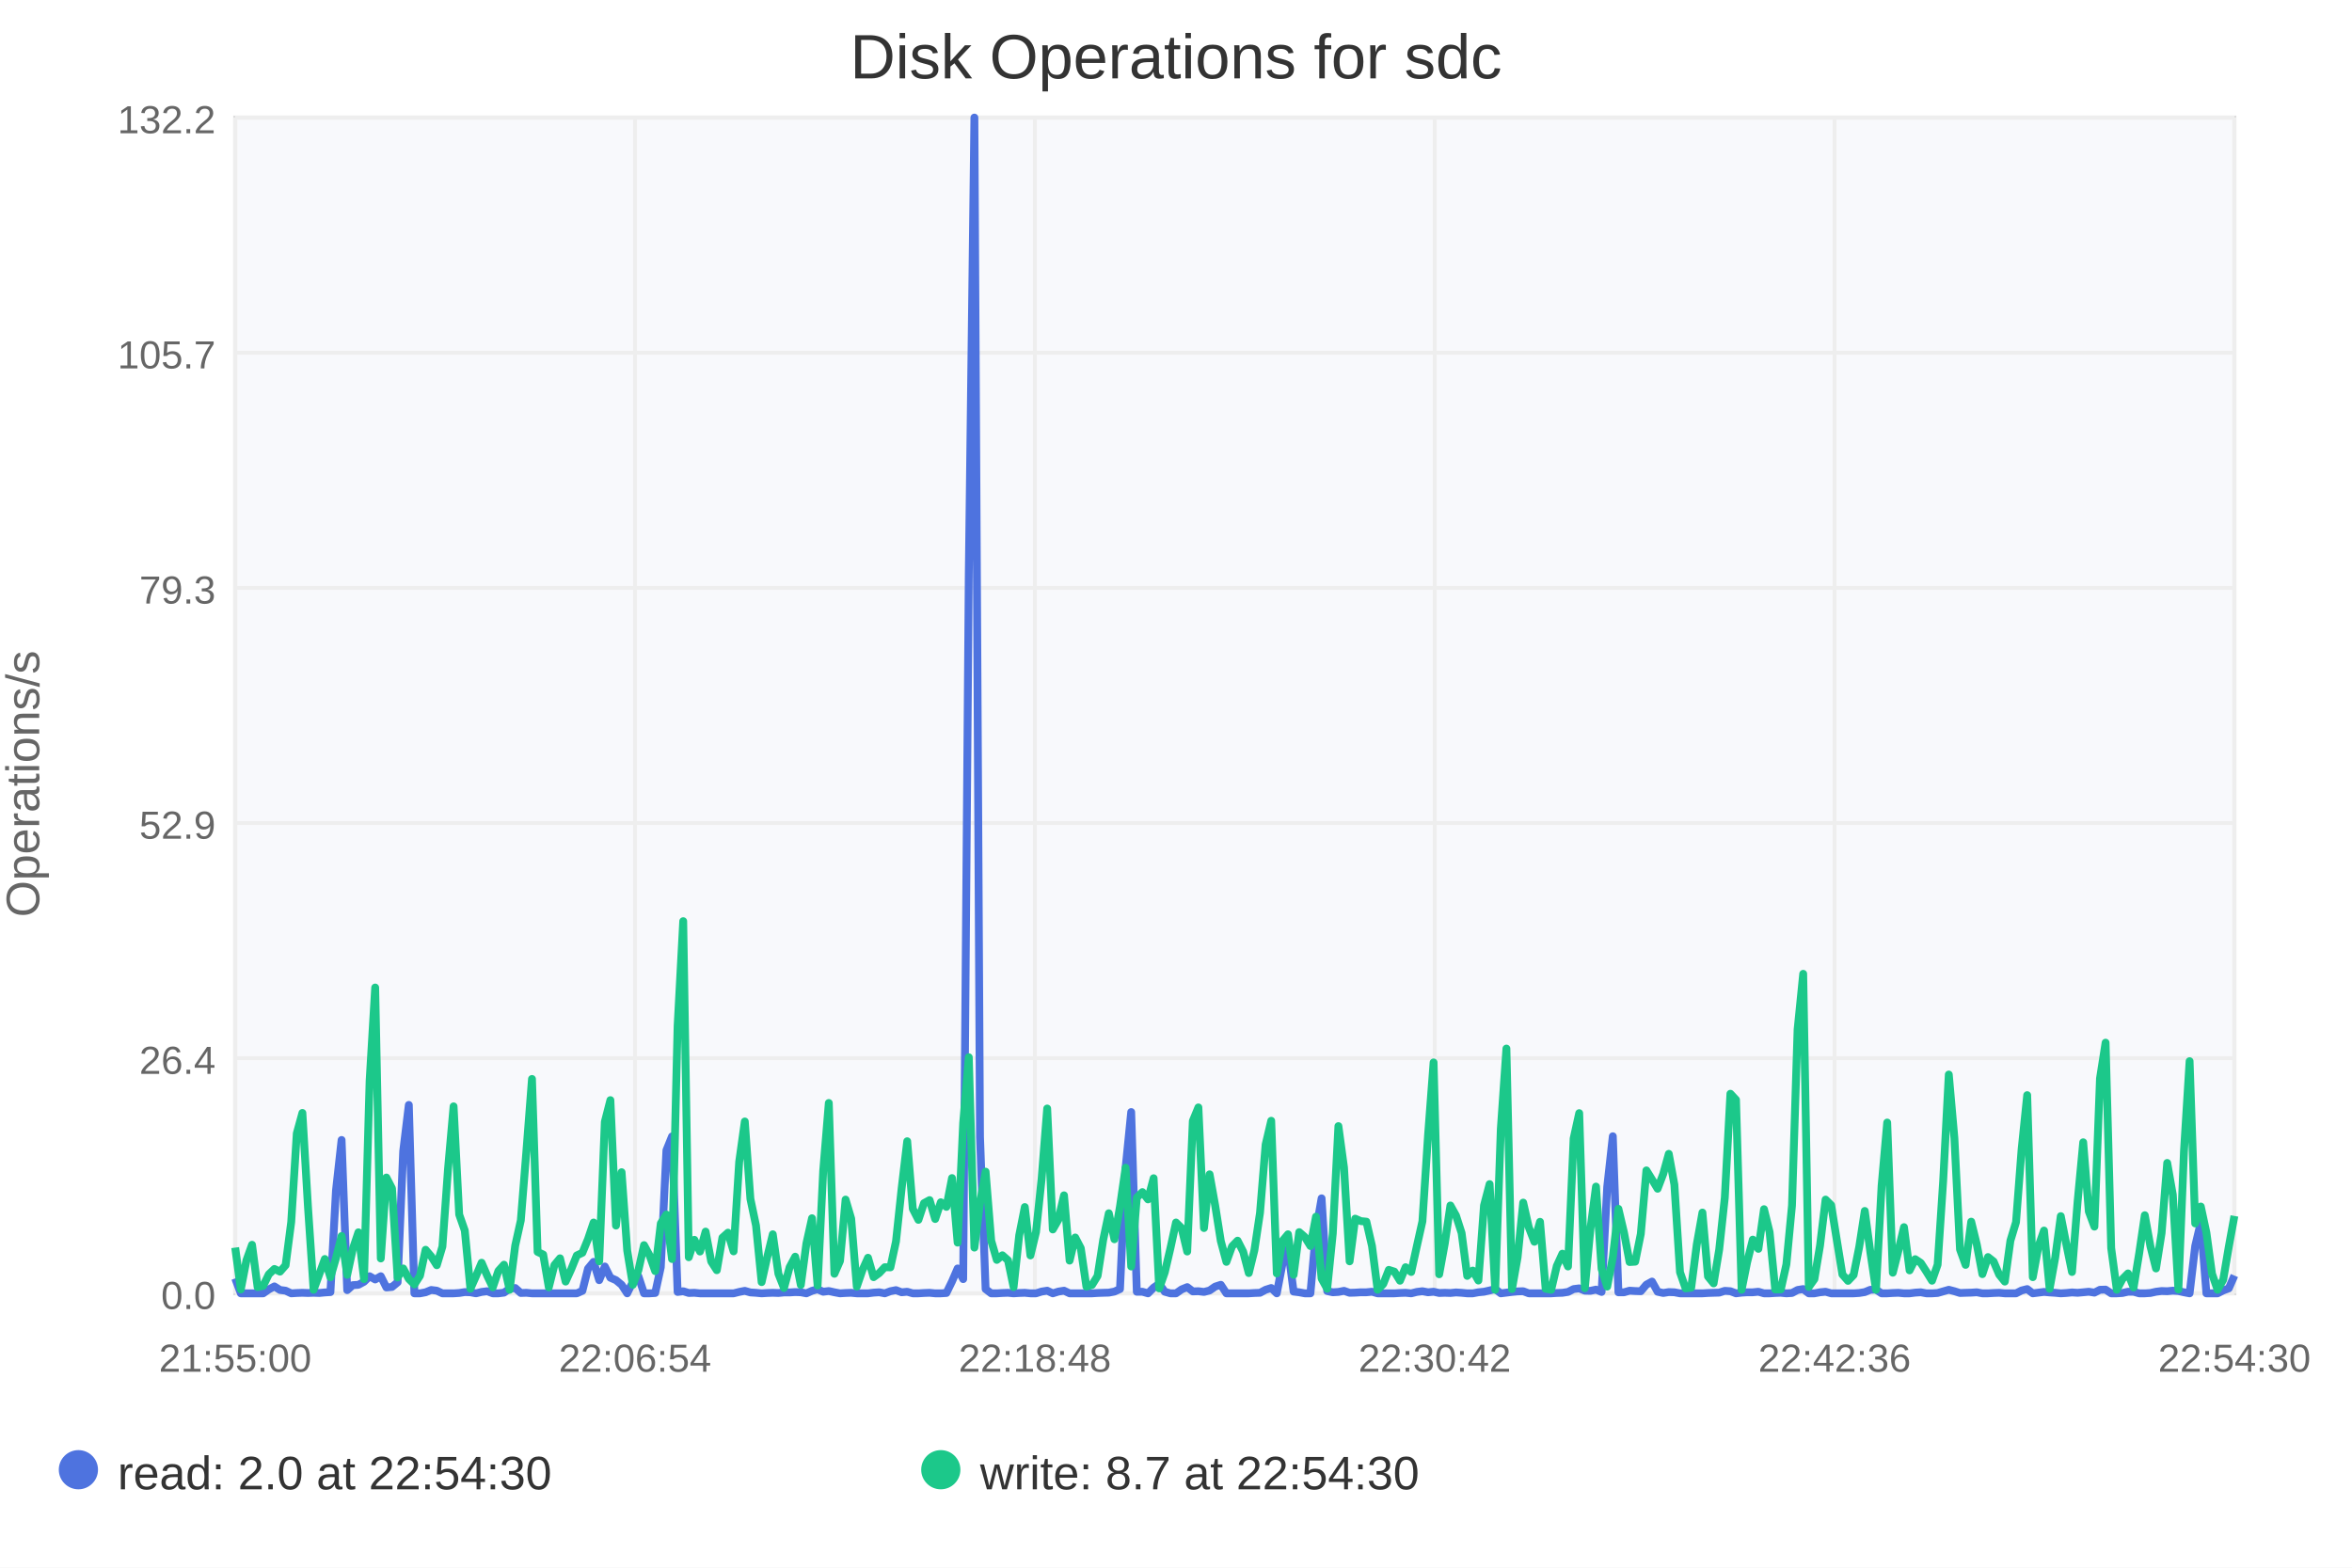
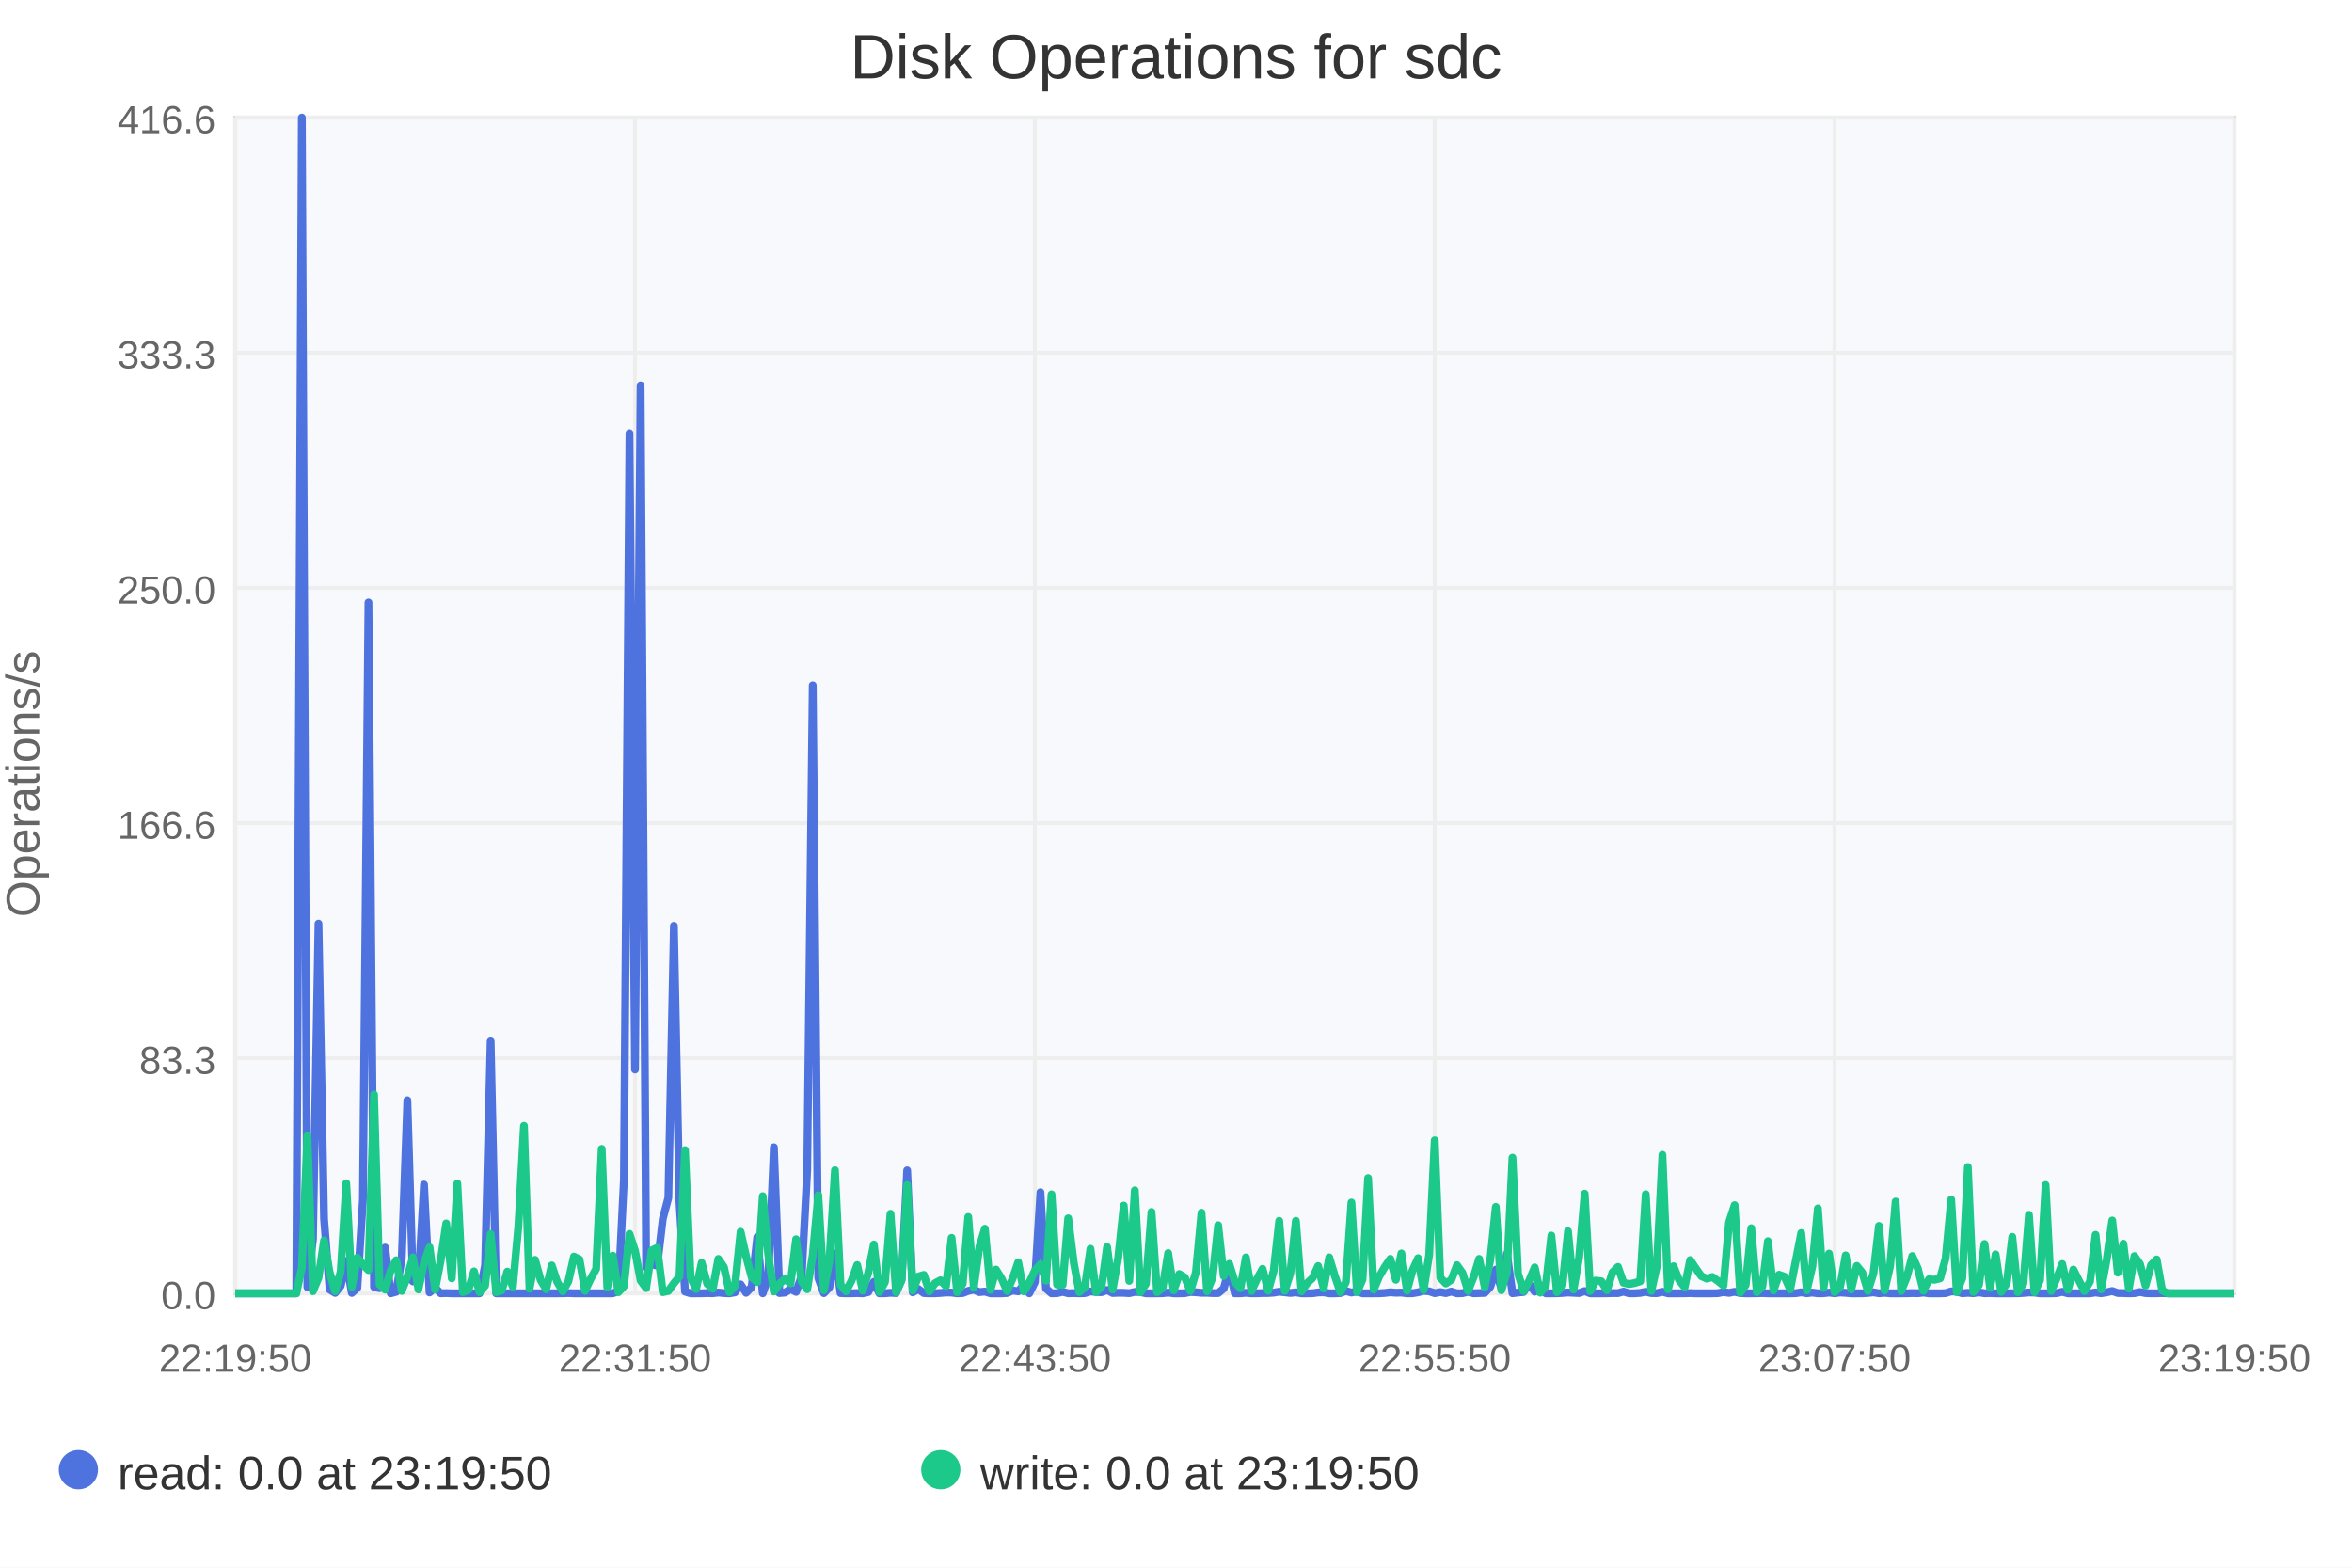
<svg xmlns="http://www.w3.org/2000/svg" width="600" height="400" style="font-family: Arial, sans-serif;">
  <rect width="600" height="400" fill="#ffffff" />
  <g transform="translate(60,30)">
    <rect width="510" height="300" fill="#f8f9fc" stroke="#ddd" />
    <g stroke-width="1">
      <line x1="0" y1="300" x2="510" y2="300" stroke="#eee" />
      <text x="-5" y="304" text-anchor="end" font-size="10" fill="#666">0.0</text>
      <line x1="0" y1="240" x2="510" y2="240" stroke="#eee" />
-       <text x="-5" y="244" text-anchor="end" font-size="10" fill="#666">26.4</text>
+       <text x="-5" y="244" text-anchor="end" font-size="10" fill="#666">83.3</text>
      <line x1="0" y1="180" x2="510" y2="180" stroke="#eee" />
-       <text x="-5" y="184" text-anchor="end" font-size="10" fill="#666">52.9</text>
+       <text x="-5" y="184" text-anchor="end" font-size="10" fill="#666">166.6</text>
      <line x1="0" y1="120" x2="510" y2="120" stroke="#eee" />
-       <text x="-5" y="124" text-anchor="end" font-size="10" fill="#666">79.3</text>
+       <text x="-5" y="124" text-anchor="end" font-size="10" fill="#666">250.0</text>
      <line x1="0" y1="60" x2="510" y2="60" stroke="#eee" />
-       <text x="-5" y="64" text-anchor="end" font-size="10" fill="#666">105.7</text>
+       <text x="-5" y="64" text-anchor="end" font-size="10" fill="#666">333.3</text>
      <line x1="0" y1="0" x2="510" y2="0" stroke="#eee" />
-       <text x="-5" y="4" text-anchor="end" font-size="10" fill="#666">132.2</text>
+       <text x="-5" y="4" text-anchor="end" font-size="10" fill="#666">416.6</text>
    </g>
    <g stroke-width="1">
      <line x1="0" y1="0" x2="0" y2="300" stroke="#eee" />
-       <text x="0" y="320" text-anchor="middle" font-size="10" fill="#666">21:55:00</text>
+       <text x="0" y="320" text-anchor="middle" font-size="10" fill="#666">22:19:50</text>
      <line x1="102" y1="0" x2="102" y2="300" stroke="#eee" />
-       <text x="102" y="320" text-anchor="middle" font-size="10" fill="#666">22:06:54</text>
+       <text x="102" y="320" text-anchor="middle" font-size="10" fill="#666">22:31:50</text>
      <line x1="204" y1="0" x2="204" y2="300" stroke="#eee" />
-       <text x="204" y="320" text-anchor="middle" font-size="10" fill="#666">22:18:48</text>
+       <text x="204" y="320" text-anchor="middle" font-size="10" fill="#666">22:43:50</text>
      <line x1="306" y1="0" x2="306" y2="300" stroke="#eee" />
-       <text x="306" y="320" text-anchor="middle" font-size="10" fill="#666">22:30:42</text>
+       <text x="306" y="320" text-anchor="middle" font-size="10" fill="#666">22:55:50</text>
      <line x1="408" y1="0" x2="408" y2="300" stroke="#eee" />
-       <text x="408" y="320" text-anchor="middle" font-size="10" fill="#666">22:42:36</text>
+       <text x="408" y="320" text-anchor="middle" font-size="10" fill="#666">23:07:50</text>
      <line x1="510" y1="0" x2="510" y2="300" stroke="#eee" />
-       <text x="510" y="320" text-anchor="middle" font-size="10" fill="#666">22:54:30</text>
+       <text x="510" y="320" text-anchor="middle" font-size="10" fill="#666">23:19:50</text>
    </g>
-     <path d="M0.00,296.19 L1.43,300.00 L2.86,300.00 L4.29,300.00 L5.71,300.00 L7.14,300.00 L8.57,299.00 L10.00,298.23 L11.43,299.14 L12.86,299.32 L14.29,300.00 L15.71,299.91 L17.14,299.86 L18.57,299.91 L20.00,299.86 L21.43,299.91 L22.86,299.77 L24.29,299.68 L25.71,273.76 L27.14,260.87 L28.57,299.18 L30.00,297.91 L31.43,297.82 L32.86,297.05 L34.29,295.64 L35.71,296.46 L37.14,295.64 L38.57,298.50 L40.00,298.37 L41.43,297.19 L42.86,263.73 L44.29,251.93 L45.71,300.00 L47.14,300.00 L48.57,299.73 L50.00,299.14 L51.43,299.32 L52.86,300.00 L54.29,300.00 L55.71,300.00 L57.14,299.91 L58.57,299.68 L60.00,299.73 L61.43,300.00 L62.86,299.64 L64.29,299.46 L65.71,300.00 L67.14,300.00 L68.57,299.82 L70.00,298.82 L71.43,298.64 L72.86,299.91 L74.29,299.86 L75.71,300.00 L77.14,300.00 L78.57,300.00 L80.00,300.00 L81.43,300.00 L82.86,300.00 L84.29,300.00 L85.71,300.00 L87.14,300.00 L88.57,299.36 L90.00,293.69 L91.43,291.97 L92.86,296.64 L94.29,293.15 L95.71,296.01 L97.14,296.64 L98.57,297.82 L100.00,300.00 L101.43,297.09 L102.86,295.64 L104.29,300.00 L105.71,300.00 L107.14,299.91 L108.57,293.33 L110.00,263.50 L111.43,259.96 L112.86,299.64 L114.29,299.46 L115.71,299.91 L117.14,299.86 L118.57,300.00 L120.00,300.00 L121.43,300.00 L122.86,300.00 L124.29,300.00 L125.71,300.00 L127.14,300.00 L128.57,299.64 L130.00,299.36 L131.43,299.77 L132.86,299.86 L134.29,300.00 L135.71,299.91 L137.14,299.86 L138.57,299.91 L140.00,299.77 L141.43,299.77 L142.86,299.68 L144.29,299.73 L145.71,300.00 L147.14,299.36 L148.57,298.96 L150.00,299.59 L151.43,299.41 L152.86,299.73 L154.29,300.00 L155.71,299.91 L157.14,299.86 L158.57,300.00 L160.00,300.00 L161.43,300.00 L162.86,299.82 L164.29,299.73 L165.71,300.00 L167.14,299.46 L168.57,299.18 L170.00,299.73 L171.43,299.59 L172.86,300.00 L174.29,300.00 L175.71,299.91 L177.14,299.86 L178.57,300.00 L180.00,300.00 L181.43,299.91 L182.86,296.96 L184.29,293.65 L185.71,296.37 L187.14,116.48 L188.57,0.00 L190.00,260.05 L191.43,298.91 L192.86,300.00 L194.29,300.00 L195.71,299.91 L197.14,299.86 L198.57,300.00 L200.00,299.91 L201.43,299.86 L202.86,300.00 L204.29,300.00 L205.71,299.55 L207.14,299.32 L208.57,300.00 L210.00,299.55 L211.43,299.32 L212.86,300.00 L214.29,300.00 L215.71,300.00 L217.14,300.00 L218.57,300.00 L220.00,299.91 L221.43,299.86 L222.86,299.82 L224.29,299.55 L225.71,298.91 L227.14,268.00 L228.57,253.74 L230.00,299.59 L231.43,299.59 L232.86,300.00 L234.29,298.55 L235.71,297.55 L237.14,299.59 L238.57,300.00 L240.00,300.00 L241.43,299.00 L242.86,298.41 L244.29,299.50 L245.71,299.46 L247.14,299.64 L248.57,299.27 L250.00,298.28 L251.43,297.82 L252.86,300.00 L254.29,300.00 L255.71,300.00 L257.14,300.00 L258.57,300.00 L260.00,299.91 L261.43,299.86 L262.86,299.09 L264.29,298.64 L265.71,300.00 L267.14,292.56 L268.57,288.65 L270.00,299.55 L271.43,299.73 L272.86,300.00 L274.29,300.00 L275.71,284.02 L277.14,275.76 L278.57,299.41 L280.00,299.73 L281.43,299.64 L282.86,299.36 L284.29,299.86 L285.71,299.82 L287.14,299.73 L288.57,299.73 L290.00,299.59 L291.43,300.00 L292.86,300.00 L294.29,300.00 L295.71,300.00 L297.14,299.91 L298.57,299.86 L300.00,300.00 L301.43,299.64 L302.86,299.46 L304.29,299.73 L305.71,299.59 L307.14,299.91 L308.57,299.86 L310.00,299.91 L311.43,299.77 L312.86,299.86 L314.29,300.00 L315.71,300.00 L317.14,299.73 L318.57,299.59 L320.00,299.27 L321.43,298.91 L322.86,300.00 L324.29,299.82 L325.71,299.64 L327.14,299.50 L328.57,299.46 L330.00,300.00 L331.43,300.00 L332.86,300.00 L334.29,300.00 L335.71,300.00 L337.14,299.91 L338.57,299.86 L340.00,299.64 L341.43,298.91 L342.86,298.73 L344.29,299.32 L345.71,299.36 L347.14,299.05 L348.57,299.64 L350.00,272.86 L351.43,259.92 L352.86,299.73 L354.29,299.73 L355.71,299.32 L357.14,299.41 L358.57,299.46 L360.00,297.78 L361.43,297.00 L362.86,299.59 L364.29,299.91 L365.71,299.68 L367.14,299.73 L368.57,300.00 L370.00,300.00 L371.43,300.00 L372.86,300.00 L374.29,300.00 L375.71,299.91 L377.14,299.86 L378.57,299.82 L380.00,299.36 L381.43,299.46 L382.86,300.00 L384.29,299.82 L385.71,299.73 L387.14,299.73 L388.57,299.59 L390.00,300.00 L391.43,300.00 L392.86,299.91 L394.29,299.86 L395.71,300.00 L397.14,299.91 L398.57,299.14 L400.00,298.91 L401.43,300.00 L402.86,300.00 L404.29,299.73 L405.71,299.59 L407.14,300.00 L408.57,300.00 L410.00,300.00 L411.43,300.00 L412.86,300.00 L414.29,299.91 L415.71,299.68 L417.14,299.09 L418.57,299.05 L420.00,300.00 L421.43,300.00 L422.86,299.91 L424.29,299.86 L425.71,300.00 L427.14,300.00 L428.57,299.82 L430.00,299.73 L431.43,300.00 L432.86,300.00 L434.29,299.91 L435.71,299.50 L437.14,299.09 L438.57,299.46 L440.00,299.91 L441.43,299.86 L442.86,299.82 L444.29,299.73 L445.71,300.00 L447.14,300.00 L448.57,299.91 L450.00,299.86 L451.43,300.00 L452.86,300.00 L454.29,300.00 L455.71,299.27 L457.14,298.91 L458.57,300.00 L460.00,299.82 L461.43,299.64 L462.86,299.77 L464.29,299.86 L465.71,300.00 L467.14,299.91 L468.57,299.77 L470.00,299.86 L471.43,299.73 L472.86,299.59 L474.29,299.82 L475.71,299.09 L477.14,299.05 L478.57,300.00 L480.00,300.00 L481.43,299.91 L482.86,299.59 L484.29,299.59 L485.71,300.00 L487.14,300.00 L488.57,299.91 L490.00,299.59 L491.43,299.41 L492.86,299.46 L494.29,299.32 L495.71,299.41 L497.14,299.73 L498.57,300.00 L500.00,287.93 L501.43,281.89 L502.86,300.00 L504.29,300.00 L505.71,300.00 L507.14,299.27 L508.57,298.73 L510.00,295.46" stroke="#4e73df" fill="none" stroke-width="2" stroke-linejoin="round" />
-     <path d="M0.00,288.33 L1.43,299.00 L2.86,291.60 L4.29,287.61 L5.71,298.41 L7.14,298.09 L8.57,295.14 L10.00,293.78 L11.43,294.46 L12.86,292.83 L14.29,281.80 L15.71,259.19 L17.14,253.97 L18.57,277.98 L20.00,299.09 L21.43,295.19 L22.86,291.24 L24.29,295.91 L25.71,291.01 L27.14,285.38 L28.57,295.28 L30.00,288.70 L31.43,284.43 L32.86,296.37 L34.29,245.76 L35.71,221.97 L37.14,291.10 L38.57,270.45 L40.00,273.22 L41.43,295.96 L42.86,293.65 L44.29,296.32 L45.71,297.73 L47.14,295.51 L48.57,288.88 L50.00,290.56 L51.43,292.83 L52.86,288.06 L54.29,268.27 L55.71,252.29 L57.14,279.89 L58.57,283.98 L60.00,298.82 L61.43,295.60 L62.86,292.19 L64.29,295.51 L65.71,298.46 L67.14,294.28 L68.57,292.69 L70.00,299.09 L71.43,287.83 L72.86,281.39 L74.29,263.64 L75.71,245.30 L77.14,289.42 L78.57,290.10 L80.00,298.46 L81.43,292.78 L82.86,291.06 L84.29,297.00 L85.71,293.87 L87.14,290.33 L88.57,289.65 L90.00,286.16 L91.43,281.93 L92.86,291.83 L94.29,256.24 L95.71,250.70 L97.14,282.71 L98.57,269.09 L100.00,289.06 L101.43,297.82 L102.86,294.10 L104.29,287.70 L105.71,290.33 L107.14,294.33 L108.57,282.16 L110.00,279.89 L111.43,291.24 L112.86,231.77 L114.29,205.04 L115.71,290.79 L117.14,286.34 L118.57,289.33 L120.00,284.25 L121.43,291.87 L122.86,294.10 L124.29,285.79 L125.71,284.52 L127.14,289.29 L128.57,266.41 L130.00,256.15 L131.43,275.90 L132.86,282.71 L134.29,297.14 L135.71,290.79 L137.14,284.93 L138.57,295.01 L140.00,298.64 L141.43,293.33 L142.86,290.65 L144.29,297.87 L145.71,287.29 L147.14,280.84 L148.57,298.00 L150.00,268.72 L151.43,251.43 L152.86,295.01 L154.29,291.74 L155.71,276.08 L157.14,280.94 L158.57,298.28 L160.00,294.10 L161.43,290.92 L162.86,295.87 L164.29,294.83 L165.71,293.33 L167.14,293.37 L168.57,286.75 L170.00,273.31 L171.43,261.19 L172.86,278.44 L174.29,281.25 L175.71,276.99 L177.14,276.21 L178.57,281.03 L180.00,276.76 L181.43,277.94 L182.86,270.59 L184.29,287.06 L185.71,256.51 L187.14,239.76 L188.57,288.33 L190.00,276.99 L191.43,268.95 L192.86,286.56 L194.29,291.47 L195.71,290.29 L197.14,291.56 L198.57,298.41 L200.00,285.20 L201.43,277.98 L202.86,290.33 L204.29,284.38 L205.71,270.86 L207.14,252.84 L208.57,283.70 L210.00,281.21 L211.43,274.99 L212.86,291.65 L214.29,285.75 L215.71,288.47 L217.14,298.28 L218.57,297.87 L220.00,295.55 L221.43,286.34 L222.86,279.57 L224.29,286.20 L225.71,277.85 L227.14,267.95 L228.57,293.15 L230.00,275.58 L231.43,274.17 L232.86,276.03 L234.29,270.63 L235.71,298.73 L237.14,294.64 L238.57,288.52 L240.00,281.93 L241.43,283.34 L242.86,289.33 L244.29,256.01 L245.71,252.56 L247.14,283.34 L248.57,269.63 L250.00,277.62 L251.43,286.65 L252.86,291.97 L254.29,288.02 L255.71,286.56 L257.14,289.38 L258.57,294.83 L260.00,289.01 L261.43,279.44 L262.86,262.05 L264.29,255.97 L265.71,294.92 L267.14,286.65 L268.57,284.93 L270.00,295.28 L271.43,284.38 L272.86,285.61 L274.29,287.93 L275.71,280.44 L277.14,296.23 L278.57,298.82 L280.00,284.70 L281.43,257.33 L282.86,267.91 L284.29,291.83 L285.71,280.94 L287.14,281.57 L288.57,281.71 L290.00,287.93 L291.43,299.09 L292.86,297.64 L294.29,294.01 L295.71,294.46 L297.14,296.78 L298.57,293.33 L300.00,294.55 L301.43,288.02 L302.86,281.62 L304.29,259.78 L305.71,241.08 L307.14,295.14 L308.57,287.29 L310.00,277.58 L311.43,280.16 L312.86,284.61 L314.29,295.55 L315.71,294.19 L317.14,296.73 L318.57,277.58 L320.00,272.13 L321.43,299.09 L322.86,258.06 L324.29,237.54 L325.71,298.91 L327.14,290.83 L328.57,276.85 L330.00,283.16 L331.43,286.84 L332.86,281.75 L334.29,298.82 L335.71,299.09 L337.14,293.01 L338.57,289.88 L340.00,293.15 L341.43,260.51 L342.86,254.02 L344.29,298.68 L345.71,283.66 L347.14,272.76 L348.57,293.78 L350.00,298.28 L351.43,290.83 L352.86,278.44 L354.29,284.52 L355.71,292.01 L357.14,291.92 L358.57,284.84 L360.00,268.63 L361.43,270.95 L362.86,273.31 L364.29,269.54 L365.71,264.41 L367.14,272.27 L368.57,294.60 L370.00,298.73 L371.43,298.55 L372.86,287.47 L374.29,279.39 L375.71,295.69 L377.14,297.46 L378.57,288.83 L380.00,275.58 L381.43,249.07 L382.86,250.61 L384.29,299.09 L385.71,292.01 L387.14,286.29 L388.57,288.65 L390.00,278.53 L391.43,284.38 L392.86,299.00 L394.29,298.99 L395.71,292.61 L397.14,277.58 L398.57,232.68 L400.00,218.47 L401.43,298.37 L402.86,296.37 L404.29,287.83 L405.71,276.08 L407.14,277.49 L408.57,286.38 L410.00,295.19 L411.43,296.82 L412.86,295.32 L414.29,288.15 L415.71,278.98 L417.14,289.56 L418.57,299.09 L420.00,272.58 L421.43,256.42 L422.86,294.73 L424.29,289.11 L425.71,283.11 L427.14,294.14 L428.57,291.28 L430.00,292.24 L431.43,294.46 L432.86,296.78 L434.29,292.69 L435.71,271.27 L437.14,244.17 L438.57,260.37 L440.00,288.79 L441.43,292.74 L442.86,281.71 L444.29,287.56 L445.71,295.10 L447.14,290.74 L448.57,291.87 L450.00,295.23 L451.43,297.00 L452.86,286.56 L454.29,281.84 L455.71,263.32 L457.14,249.43 L458.57,295.87 L460.00,288.06 L461.43,283.98 L462.86,298.82 L464.29,290.88 L465.71,280.30 L467.14,287.56 L468.57,294.55 L470.00,276.62 L471.43,261.46 L472.86,279.12 L474.29,282.98 L475.71,245.17 L477.14,236.04 L478.57,288.47 L480.00,299.09 L481.43,296.37 L482.86,294.92 L484.29,298.50 L485.71,289.79 L487.14,280.07 L488.57,287.97 L490.00,293.65 L491.43,284.61 L492.86,266.73 L494.29,274.85 L495.71,299.00 L497.14,263.64 L498.57,240.76 L500.00,282.16 L501.43,277.85 L502.86,284.52 L504.29,295.01 L505.71,299.09 L507.14,296.55 L508.57,288.11 L510.00,280.25" stroke="#1cc88a" fill="none" stroke-width="2" stroke-linejoin="round" />
+     <path d="M0.00,300.00 L1.42,300.00 L2.83,300.00 L4.25,300.00 L5.67,300.00 L7.08,300.00 L8.50,300.00 L9.92,300.00 L11.33,300.00 L12.75,300.00 L14.17,300.00 L15.58,300.00 L17.00,0.00 L18.42,298.43 L19.83,286.12 L21.25,205.67 L22.67,280.97 L24.08,299.03 L25.50,299.89 L26.92,298.11 L28.33,291.77 L29.75,299.90 L31.17,298.61 L32.58,276.09 L34.00,123.73 L35.42,298.38 L36.83,298.70 L38.25,288.33 L39.67,300.00 L41.08,299.60 L42.50,290.93 L43.92,250.73 L45.33,296.95 L46.75,296.92 L48.17,272.25 L49.58,299.78 L51.00,298.57 L52.42,299.99 L53.83,299.94 L55.25,300.00 L56.67,300.00 L58.08,300.00 L59.50,300.00 L60.92,300.00 L62.33,300.00 L63.75,292.86 L65.17,235.71 L66.58,300.00 L68.00,300.00 L69.42,300.00 L70.83,300.00 L72.25,300.00 L73.67,300.00 L75.08,300.00 L76.50,300.00 L77.92,300.00 L79.33,300.00 L80.75,300.00 L82.17,300.00 L83.58,299.99 L85.00,299.94 L86.42,300.00 L87.83,300.00 L89.25,300.00 L90.67,300.00 L92.08,300.00 L93.50,300.00 L94.92,300.00 L96.33,300.00 L97.75,299.43 L99.17,270.89 L100.58,80.56 L102.00,242.90 L103.42,68.38 L104.83,293.47 L106.25,292.56 L107.67,292.94 L109.08,280.98 L110.50,275.61 L111.92,206.22 L113.33,276.62 L114.75,299.55 L116.17,300.00 L117.58,300.00 L119.00,299.99 L120.42,299.94 L121.83,299.98 L123.25,299.80 L124.67,299.94 L126.08,300.00 L127.50,299.75 L128.92,297.72 L130.33,299.87 L131.75,298.41 L133.17,285.68 L134.58,300.00 L136.00,295.86 L137.42,262.73 L138.83,299.93 L140.25,299.81 L141.67,298.89 L143.08,299.63 L144.50,295.64 L145.92,268.62 L147.33,144.87 L148.75,296.11 L150.17,299.96 L151.58,298.48 L153.00,289.82 L154.42,299.94 L155.83,300.00 L157.25,299.99 L158.67,299.94 L160.08,300.00 L161.50,299.68 L162.92,297.08 L164.33,300.00 L165.75,299.99 L167.17,299.86 L168.58,299.94 L170.00,296.51 L171.42,268.62 L172.83,299.75 L174.25,298.89 L175.67,299.94 L177.08,300.00 L178.50,299.99 L179.92,299.91 L181.33,299.78 L182.75,299.81 L184.17,300.00 L185.58,299.94 L187.00,299.38 L188.42,299.06 L189.83,299.69 L191.25,299.55 L192.67,300.00 L194.08,300.00 L195.50,300.00 L196.92,299.92 L198.33,299.26 L199.75,299.50 L201.17,297.86 L202.58,300.00 L204.00,297.15 L205.42,274.20 L206.83,298.77 L208.25,300.00 L209.67,299.96 L211.08,299.61 L212.50,299.99 L213.92,299.94 L215.33,300.00 L216.75,299.95 L218.17,299.51 L219.58,299.65 L221.00,299.71 L222.42,299.15 L223.83,299.92 L225.25,299.86 L226.67,299.87 L228.08,299.96 L229.50,299.64 L230.92,299.68 L232.33,300.00 L233.75,300.00 L235.17,300.00 L236.58,299.98 L238.00,299.81 L239.42,300.00 L240.83,300.00 L242.25,299.96 L243.67,299.65 L245.08,299.73 L246.50,299.86 L247.92,299.86 L249.33,299.94 L250.75,299.94 L252.17,298.78 L253.58,293.71 L255.00,300.00 L256.42,299.99 L257.83,299.87 L259.25,300.00 L260.67,299.99 L262.08,299.93 L263.50,299.92 L264.92,299.83 L266.33,299.58 L267.75,299.73 L269.17,299.91 L270.58,299.74 L272.00,300.00 L273.42,300.00 L274.83,299.98 L276.25,299.78 L277.67,299.74 L279.08,300.00 L280.50,300.00 L281.92,299.94 L283.33,299.40 L284.75,299.81 L286.17,299.48 L287.58,300.00 L289.00,300.00 L290.42,300.00 L291.83,299.99 L293.25,299.91 L294.67,299.73 L296.08,299.85 L297.50,299.81 L298.92,300.00 L300.33,299.98 L301.75,299.74 L303.17,299.36 L304.58,299.48 L306.00,299.96 L307.42,299.68 L308.83,299.95 L310.25,299.55 L311.67,300.00 L313.08,299.96 L314.50,299.61 L315.92,299.99 L317.33,299.94 L318.75,299.89 L320.17,298.36 L321.58,293.95 L323.00,298.80 L324.42,289.92 L325.83,299.98 L327.25,299.80 L328.67,299.66 L330.08,297.52 L331.50,299.58 L332.92,297.93 L334.33,300.00 L335.75,300.00 L337.17,299.99 L338.58,299.91 L340.00,299.79 L341.42,299.87 L342.83,299.94 L344.25,299.42 L345.67,300.00 L347.08,300.00 L348.50,300.00 L349.92,299.99 L351.33,299.94 L352.75,299.95 L354.17,299.55 L355.58,300.00 L357.00,299.99 L358.42,299.89 L359.83,299.60 L361.25,299.94 L362.67,299.96 L364.08,299.61 L365.50,300.00 L366.92,300.00 L368.33,300.00 L369.75,299.99 L371.17,299.94 L372.58,300.00 L374.00,300.00 L375.42,300.00 L376.83,300.00 L378.25,299.96 L379.67,299.67 L381.08,299.89 L382.50,299.60 L383.92,299.94 L385.33,300.00 L386.75,300.00 L388.17,299.99 L389.58,299.94 L391.00,300.00 L392.42,300.00 L393.83,300.00 L395.25,300.00 L396.67,300.00 L398.08,299.97 L399.50,299.74 L400.92,299.98 L402.33,299.81 L403.75,300.00 L405.17,299.98 L406.58,299.81 L408.00,299.98 L409.42,299.79 L410.83,299.87 L412.25,300.00 L413.67,300.00 L415.08,299.99 L416.50,299.91 L417.92,299.74 L419.33,299.99 L420.75,299.87 L422.17,300.00 L423.58,300.00 L425.00,300.00 L426.42,299.99 L427.83,299.94 L429.25,299.98 L430.67,299.81 L432.08,300.00 L433.50,300.00 L434.92,300.00 L436.33,299.95 L437.75,299.50 L439.17,299.55 L440.58,299.99 L442.00,299.87 L443.42,299.97 L444.83,299.74 L446.25,299.99 L447.67,299.94 L449.08,300.00 L450.50,300.00 L451.92,300.00 L453.33,300.00 L454.75,299.99 L456.17,299.91 L457.58,299.78 L459.00,299.81 L460.42,300.00 L461.83,300.00 L463.25,300.00 L464.67,299.96 L466.08,299.61 L467.50,300.00 L468.92,300.00 L470.33,300.00 L471.75,300.00 L473.17,300.00 L474.58,299.78 L476.00,299.98 L477.42,299.75 L478.83,299.41 L480.25,299.92 L481.67,299.94 L483.08,300.00 L484.50,299.96 L485.92,299.67 L487.33,299.94 L488.75,300.00 L490.17,299.99 L491.58,299.94 L493.00,300.00 L494.42,300.00 L495.83,300.00 L497.25,300.00 L498.67,300.00 L500.08,300.00 L501.50,300.00 L502.92,300.00 L504.33,300.00 L505.75,300.00 L507.17,300.00 L508.58,300.00 L510.00,300.00" stroke="#4e73df" fill="none" stroke-width="2" stroke-linejoin="round" />
+     <path d="M0.00,300.00 L1.42,300.00 L2.83,300.00 L4.25,300.00 L5.67,300.00 L7.08,300.00 L8.50,300.00 L9.92,300.00 L11.33,300.00 L12.75,300.00 L14.17,300.00 L15.58,300.00 L17.00,293.53 L18.42,259.79 L19.83,299.46 L21.25,296.04 L22.67,286.51 L24.08,294.59 L25.50,299.47 L26.92,294.43 L28.33,271.92 L29.75,298.37 L31.17,290.89 L32.58,292.64 L34.00,294.07 L35.42,249.27 L36.83,297.75 L38.25,299.06 L39.67,294.14 L41.08,291.55 L42.50,299.38 L43.92,295.74 L45.33,290.83 L46.75,299.02 L48.17,292.22 L49.58,288.24 L51.00,299.03 L52.42,291.61 L53.83,282.16 L55.25,296.18 L56.67,271.97 L58.08,299.71 L59.50,299.12 L60.92,294.40 L62.33,299.71 L63.75,298.06 L65.17,284.87 L66.58,299.73 L68.00,299.26 L69.42,294.46 L70.83,298.35 L72.25,282.75 L73.67,257.26 L75.08,298.83 L76.50,291.46 L77.92,296.60 L79.33,298.98 L80.75,292.88 L82.17,297.12 L83.58,299.50 L85.00,296.93 L86.42,290.62 L87.83,291.35 L89.25,299.36 L90.67,296.33 L92.08,293.77 L93.50,263.14 L94.92,298.48 L96.33,290.38 L97.75,299.71 L99.17,298.19 L100.58,284.83 L102.00,289.14 L103.42,296.73 L104.83,298.67 L106.25,289.05 L107.67,288.37 L109.08,299.70 L110.50,299.40 L111.92,297.44 L113.33,295.73 L114.75,263.46 L116.17,295.95 L117.58,298.91 L119.00,292.22 L120.42,297.57 L121.83,298.85 L123.25,291.22 L124.67,293.30 L126.08,299.71 L127.50,298.11 L128.92,284.29 L130.33,290.54 L131.75,295.89 L133.17,297.11 L134.58,275.20 L136.00,290.25 L137.42,299.52 L138.83,297.59 L140.25,296.32 L141.67,297.47 L143.08,286.20 L144.50,297.05 L145.92,298.96 L147.33,290.22 L148.75,274.95 L150.17,299.21 L151.58,291.74 L153.00,268.59 L154.42,297.83 L155.83,299.47 L157.25,296.74 L158.67,292.78 L160.08,299.31 L161.50,294.73 L162.92,287.53 L164.33,299.68 L165.75,297.16 L167.17,279.69 L168.58,299.71 L170.00,296.67 L171.42,272.36 L172.83,299.32 L174.25,295.72 L175.67,295.30 L177.08,299.50 L178.50,297.43 L179.92,296.67 L181.33,298.17 L182.75,285.84 L184.17,299.71 L185.58,297.58 L187.00,280.51 L188.42,298.50 L189.83,288.19 L191.25,283.51 L192.67,299.11 L194.08,293.94 L195.50,296.21 L196.92,299.42 L198.33,296.21 L199.75,292.06 L201.17,299.50 L202.58,297.24 L204.00,294.19 L205.42,292.56 L206.83,296.77 L208.25,274.74 L209.67,297.78 L211.08,297.84 L212.50,280.86 L213.92,292.19 L215.33,299.70 L216.75,298.42 L218.17,288.63 L219.58,299.70 L221.00,298.37 L222.42,288.18 L223.83,299.02 L225.25,291.03 L226.67,277.61 L228.08,296.82 L229.50,273.72 L230.92,299.73 L232.33,297.57 L233.75,279.23 L235.17,299.71 L236.58,298.60 L238.00,289.73 L239.42,299.24 L240.83,295.08 L242.25,295.95 L243.67,299.40 L245.08,294.61 L246.50,279.43 L247.92,299.50 L249.33,295.97 L250.75,282.62 L252.17,295.57 L253.58,292.48 L255.00,297.05 L256.42,298.73 L257.83,290.83 L259.25,299.41 L260.67,296.33 L262.08,293.75 L263.50,299.33 L264.92,294.25 L266.33,281.50 L267.75,299.40 L269.17,294.84 L270.58,281.50 L272.00,299.50 L273.42,297.45 L274.83,296.12 L276.25,293.04 L277.67,298.78 L279.08,290.82 L280.50,295.50 L281.92,299.71 L283.33,297.17 L284.75,276.83 L286.17,299.71 L287.58,296.48 L289.00,270.58 L290.42,299.08 L291.83,295.73 L293.25,293.28 L294.67,291.19 L296.08,296.54 L297.50,289.81 L298.92,299.33 L300.33,294.15 L301.75,291.03 L303.17,299.13 L304.58,290.20 L306.00,260.96 L307.42,296.00 L308.83,297.49 L310.25,296.54 L311.67,292.81 L313.08,294.79 L314.50,299.39 L315.92,295.86 L317.33,291.21 L318.75,298.42 L320.17,291.46 L321.58,277.94 L323.00,299.21 L324.42,294.70 L325.83,265.38 L327.25,294.98 L328.67,299.47 L330.08,296.80 L331.50,293.38 L332.92,299.84 L334.33,298.11 L335.75,285.26 L337.17,299.71 L338.58,297.98 L340.00,284.16 L341.42,299.04 L342.83,290.89 L344.25,274.57 L345.67,299.42 L347.08,296.75 L348.50,296.93 L349.92,299.23 L351.33,294.68 L352.75,293.25 L354.17,297.31 L355.58,297.64 L357.00,297.38 L358.42,296.93 L359.83,274.70 L361.25,299.40 L362.67,293.03 L364.08,264.65 L365.50,299.01 L366.92,293.09 L368.33,296.62 L369.75,298.42 L371.17,291.50 L372.58,293.60 L374.00,295.61 L375.42,296.26 L376.83,295.83 L378.25,296.86 L379.67,298.01 L381.08,281.88 L382.50,277.50 L383.92,299.84 L385.33,297.90 L386.75,283.38 L388.17,299.71 L389.58,298.26 L391.00,286.69 L392.42,299.27 L393.83,295.25 L395.25,295.76 L396.67,299.02 L398.08,291.81 L399.50,284.61 L400.92,299.24 L402.33,293.12 L403.75,278.33 L405.17,298.62 L406.58,289.86 L408.00,299.68 L409.42,298.34 L410.83,290.31 L412.25,299.03 L413.67,293.00 L415.08,294.72 L416.50,299.39 L417.92,294.92 L419.33,282.80 L420.75,299.26 L422.17,293.06 L423.58,276.58 L425.00,299.40 L426.42,295.91 L427.83,290.49 L429.25,293.68 L430.67,299.38 L432.08,296.41 L433.50,296.54 L434.92,296.19 L436.33,291.06 L437.75,276.06 L439.17,299.71 L440.58,296.16 L442.00,267.76 L443.42,299.66 L444.83,297.89 L446.25,287.40 L447.67,298.64 L449.08,290.06 L450.50,299.64 L451.92,297.49 L453.33,285.58 L454.75,299.71 L456.17,297.52 L457.58,279.95 L459.00,299.71 L460.42,296.67 L461.83,272.36 L463.25,299.41 L464.67,296.19 L466.08,292.52 L467.50,299.11 L468.92,293.94 L470.33,296.73 L471.75,299.44 L473.17,296.99 L474.58,285.07 L476.00,298.99 L477.42,291.40 L478.83,281.41 L480.25,294.71 L481.67,287.33 L483.08,298.78 L484.50,290.50 L485.92,292.53 L487.33,298.01 L488.75,292.76 L490.17,291.35 L491.58,299.27 L493.00,300.00 L494.42,300.00 L495.83,300.00 L497.25,300.00 L498.67,300.00 L500.08,300.00 L501.50,300.00 L502.92,300.00 L504.33,300.00 L505.75,300.00 L507.17,300.00 L508.58,300.00 L510.00,300.00" stroke="#1cc88a" fill="none" stroke-width="2" stroke-linejoin="round" />
  </g>
  <text x="300" y="20" text-anchor="middle" font-size="16" fill="#333">Disk Operations for sdc</text>
  <text x="10" y="200" text-anchor="middle" transform="rotate(-90,10,200)" font-size="12" fill="#666">Operations/s</text>
  <g font-size="12">
    <circle cx="20" cy="375" r="5" fill="#4e73df" />
-     <text x="30" y="380" fill="#333">read: 2.0 at 22:54:30</text>
+     <text x="30" y="380" fill="#333">read: 0.0 at 23:19:50</text>
    <circle cx="240" cy="375" r="5" fill="#1cc88a" />
-     <text x="250" y="380" fill="#333">write: 8.7 at 22:54:30</text>
+     <text x="250" y="380" fill="#333">write: 0.0 at 23:19:50</text>
  </g>
</svg>
